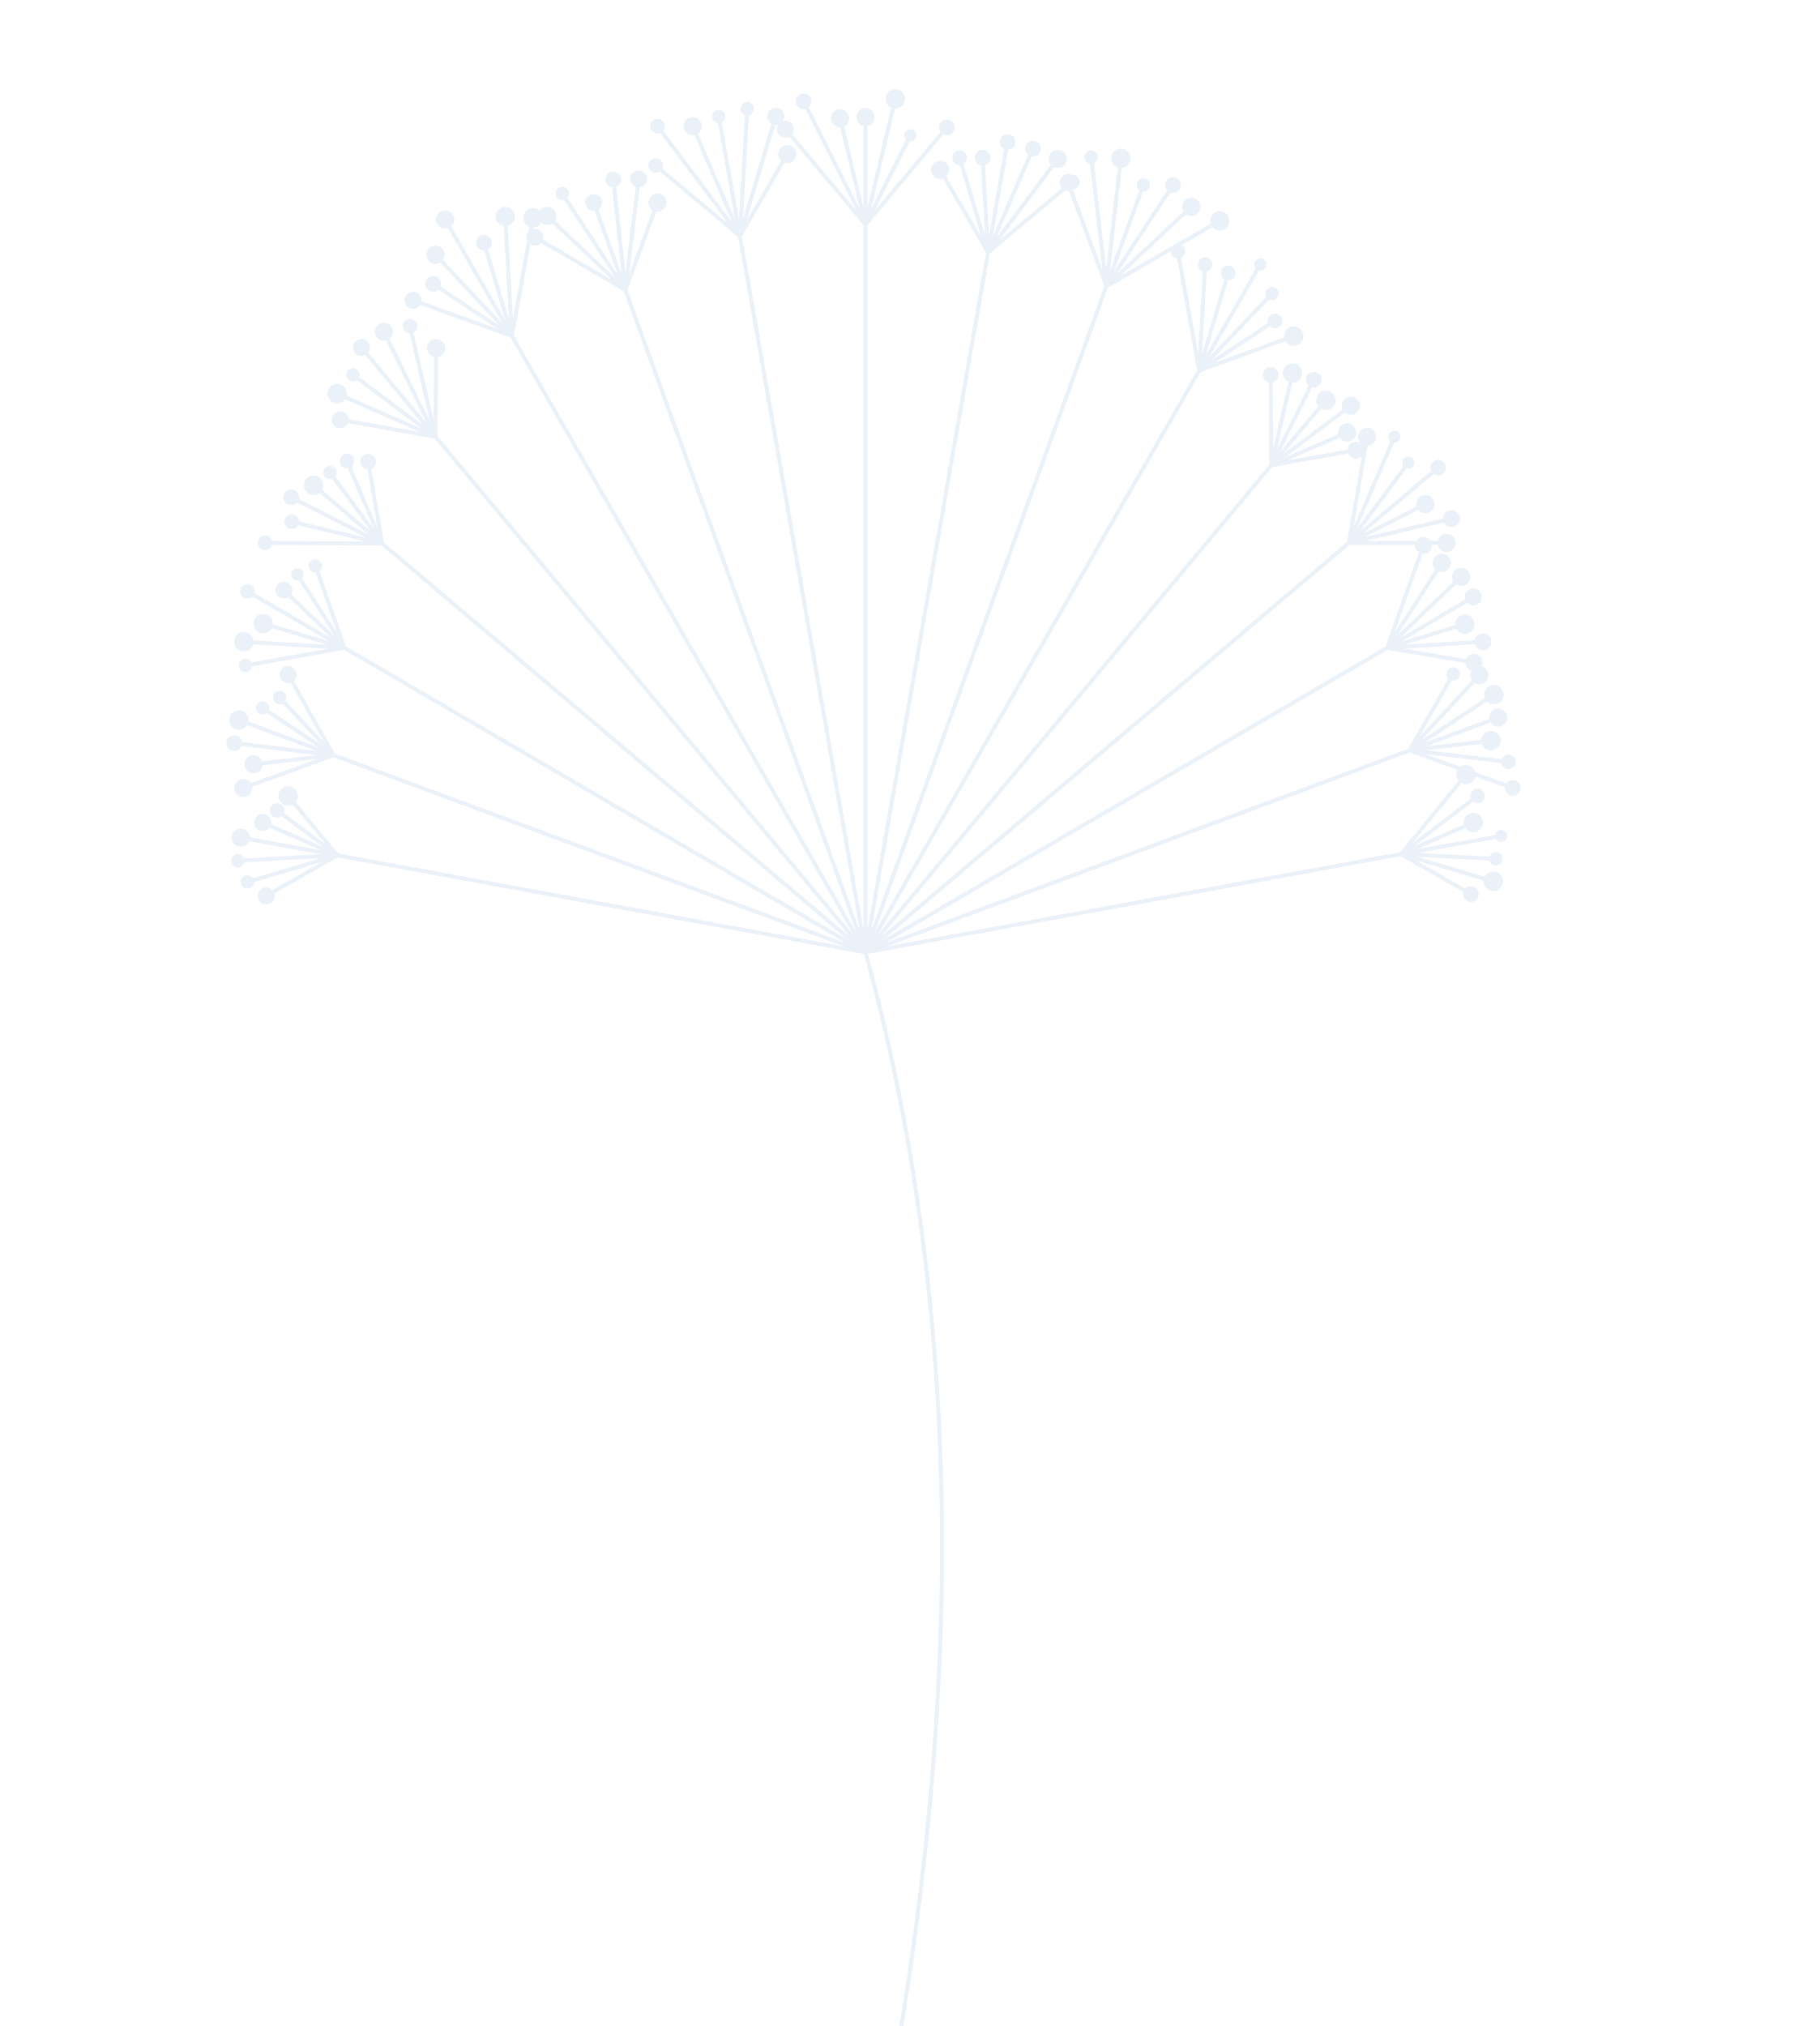
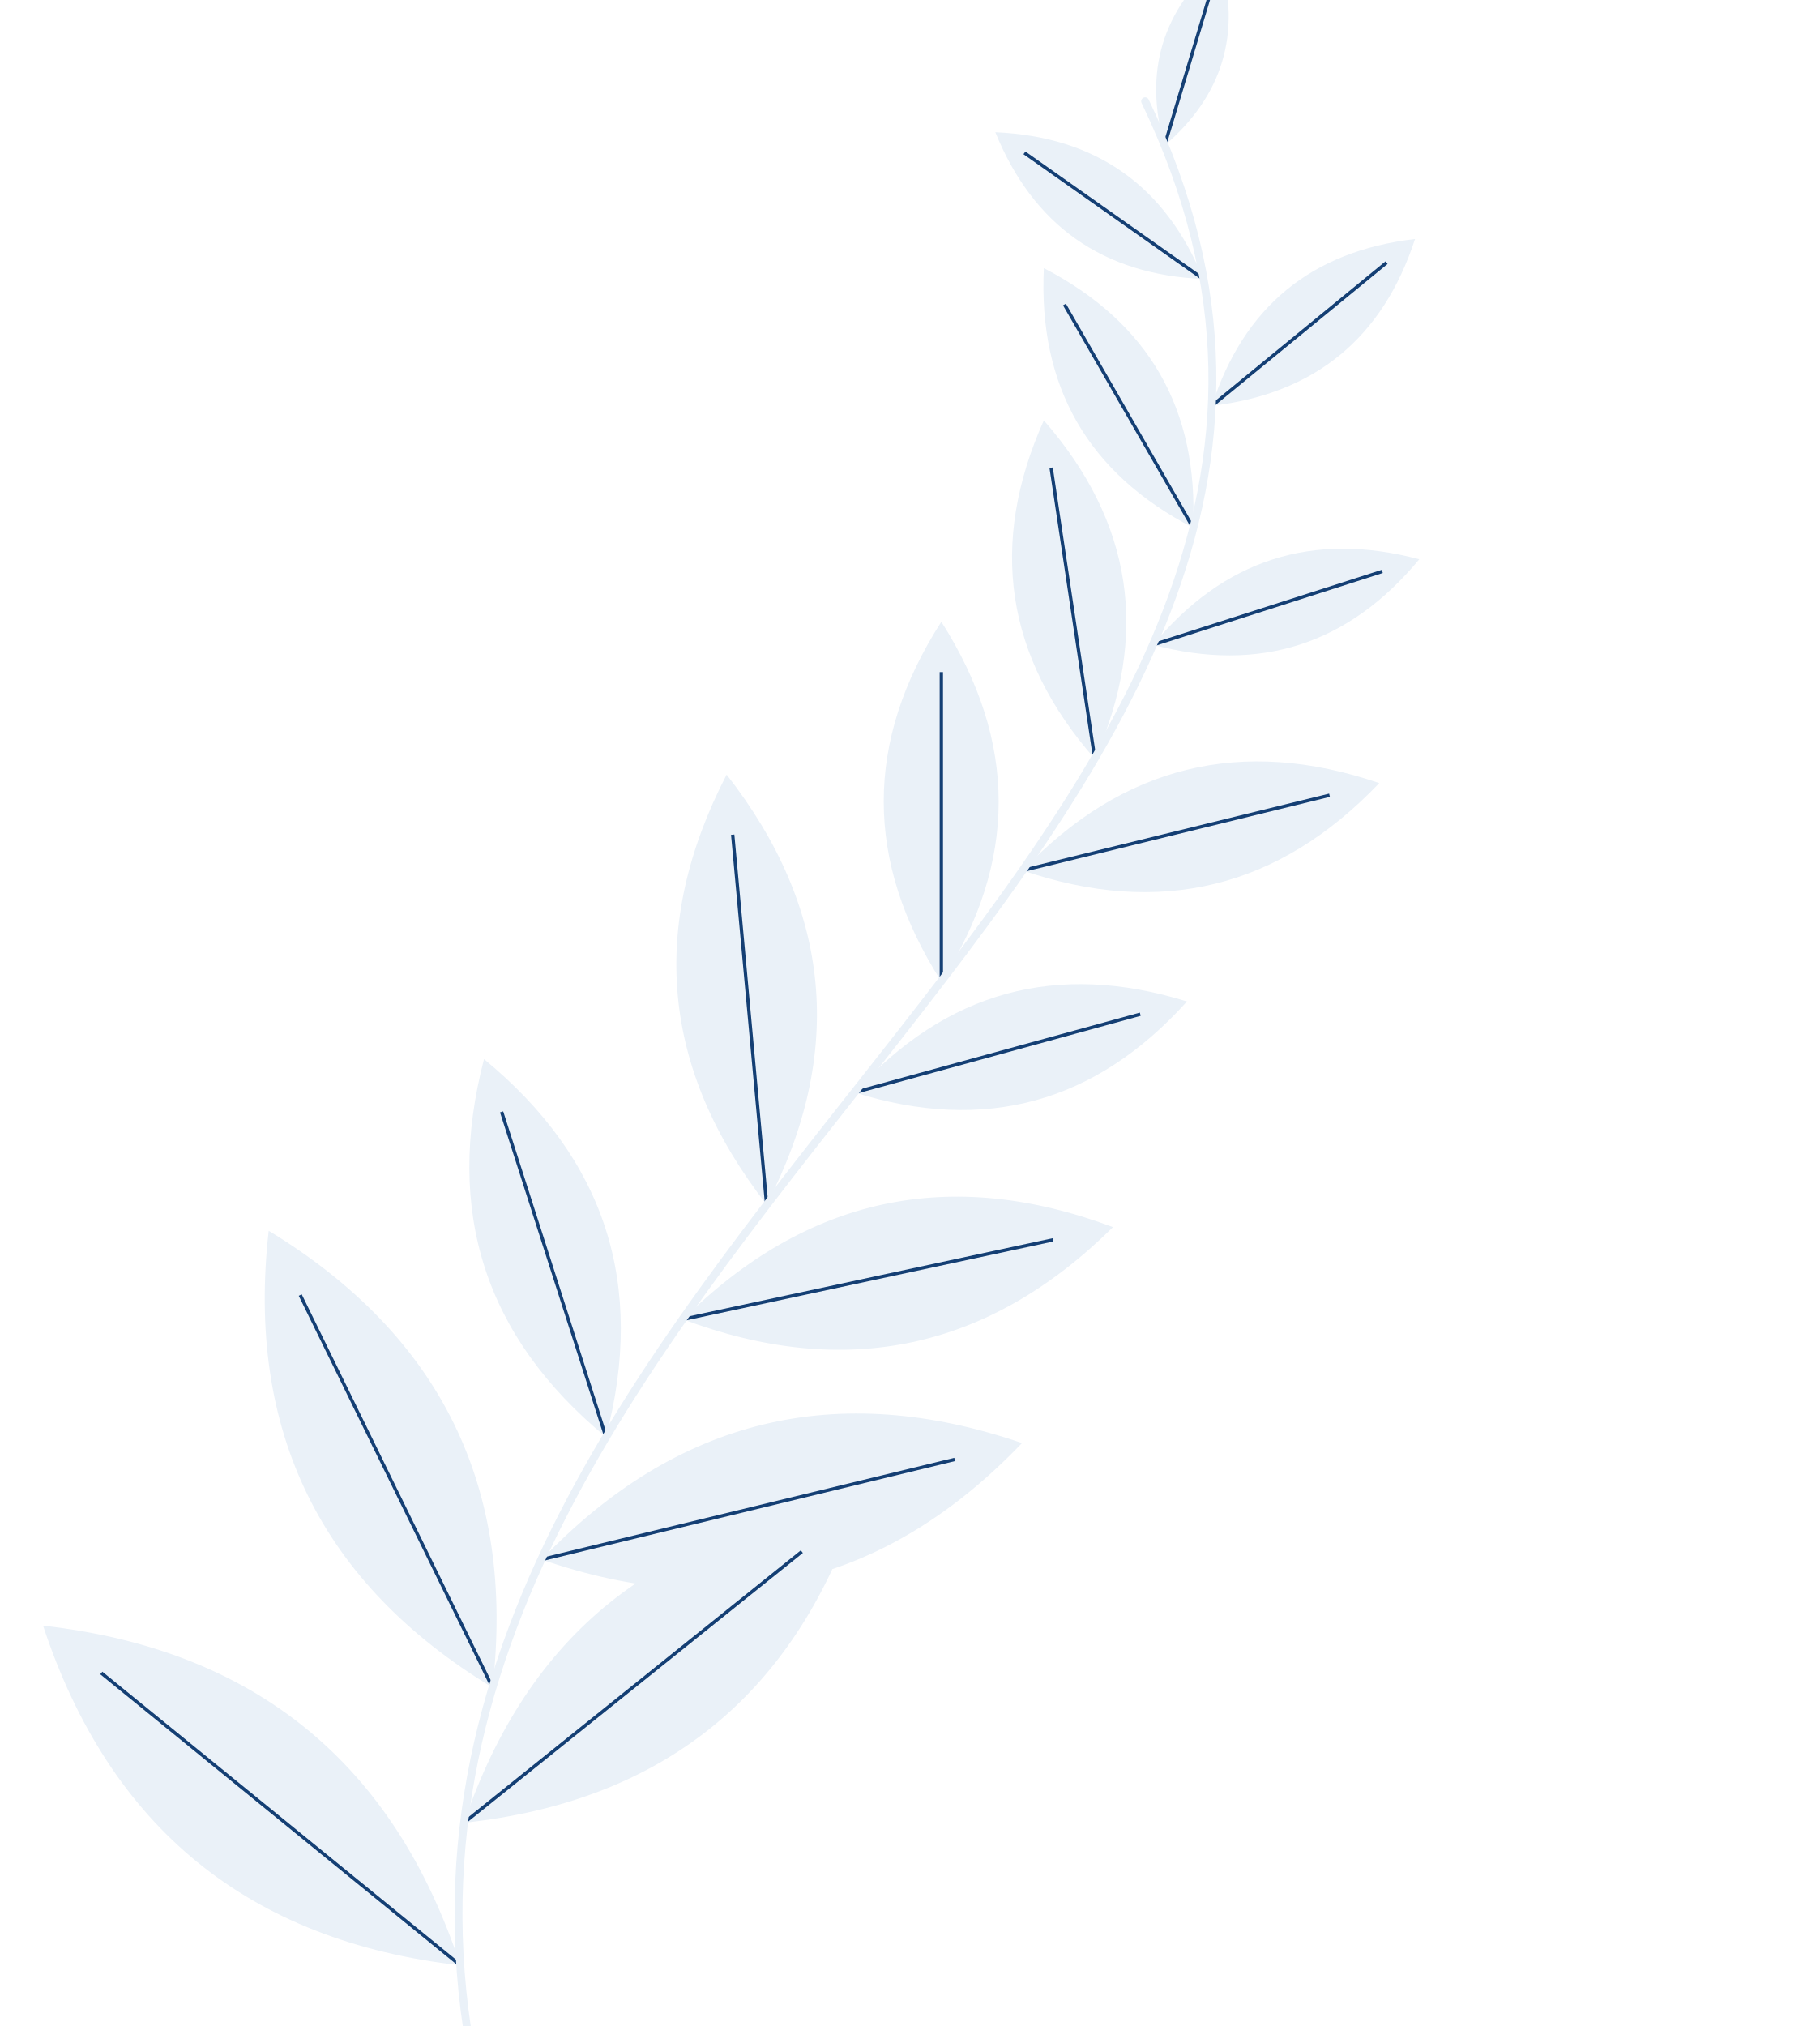
<svg xmlns="http://www.w3.org/2000/svg" viewBox="0 0 300 334">
-   <path d="M146.9 344.0 Q165.6 240.5 142.7 157.0M142.7 157.0L55.6 141.0M55.6 141.0L43.9 147.7M55.6 141.0L40.8 145.4M55.6 141.0L39.2 141.9M55.6 141.0L39.7 138.1M55.6 141.0L43.3 135.6M55.6 141.0L45.7 133.6M55.6 141.0L47.5 131.2M142.7 157.0L55.0 124.5M55.0 124.5L40.1 129.9M55.0 124.5L41.8 126.0M55.0 124.5L38.6 122.5M55.0 124.5L39.4 118.7M55.0 124.5L43.3 116.7M55.0 124.5L46.1 115.0M55.0 124.5L47.5 111.2M142.7 157.0L56.8 106.8M56.8 106.8L40.5 109.7M56.8 106.8L40.2 105.8M56.8 106.8L43.4 102.8M56.8 106.8L40.8 97.5M56.8 106.8L46.8 97.3M56.8 106.8L49.0 94.7M56.8 106.8L52.0 93.3M142.7 157.0L63.0 89.6M63.0 89.6L43.7 89.5M63.0 89.6L48.1 86.0M63.0 89.6L48.0 82.0M63.0 89.6L51.7 80.0M63.0 89.6L54.4 77.9M63.0 89.6L57.2 76.0M63.0 89.6L60.7 76.1M142.7 157.0L71.8 72.0M71.8 72.0L56.1 69.2M71.8 72.0L55.6 64.9M71.8 72.0L58.2 61.8M71.8 72.0L59.6 57.3M71.8 72.0L63.3 54.7M71.8 72.0L67.6 53.8M71.8 72.0L71.9 57.4M142.7 157.0L84.4 55.4M84.4 55.4L68.1 49.5M84.4 55.4L71.4 46.8M84.4 55.4L71.8 42.0M84.4 55.4L73.4 36.2M84.4 55.4L79.8 40.0M84.4 55.4L83.3 35.7M84.4 55.4L87.9 35.9M142.7 157.0L103.1 47.8M103.1 47.8L88.2 39.1M103.1 47.8L90.2 35.6M103.1 47.8L92.7 31.9M103.1 47.8L97.9 33.4M103.1 47.8L101.1 29.6M103.1 47.8L105.3 29.5M103.1 47.8L108.4 33.4M142.7 157.0L122.0 38.9M122.0 38.9L108.1 27.3M122.0 38.9L108.4 20.8M122.0 38.9L114.2 20.8M122.0 38.9L118.5 19.2M122.0 38.9L123.2 17.9M122.0 38.9L127.9 19.2M122.0 38.9L129.8 25.4M142.7 157.0L142.7 37.0M142.7 37.0L129.5 21.3M142.7 37.0L132.5 16.7M142.7 37.0L138.5 19.5M142.7 37.0L142.7 19.3M142.7 37.0L147.6 16.3M142.7 37.0L150.1 22.3M142.7 37.0L156.1 21.0M142.7 157.0L162.9 41.6M162.9 41.6L155.0 28.0M162.9 41.6L158.2 26.0M162.9 41.6L162.0 26.0M162.9 41.6L166.1 23.4M162.9 41.6L170.3 24.5M162.9 41.6L174.4 26.2M162.9 41.6L176.8 30.0M142.7 157.0L182.4 47.2M182.4 47.2L176.1 30.1M182.4 47.2L179.9 25.9M182.4 47.2L184.8 26.1M182.4 47.2L188.5 30.5M182.4 47.2L193.4 30.5M182.4 47.2L196.4 34.1M182.4 47.2L201.1 36.4M142.7 157.0L197.7 61.1M197.7 61.1L194.2 41.4M197.7 61.1L198.7 43.6M197.7 61.1L202.5 45.0M197.7 61.1L207.8 43.6M197.7 61.1L209.7 48.4M197.7 61.1L210.2 52.9M197.7 61.1L213.3 55.4M142.7 157.0L209.6 76.7M209.6 76.7L209.5 61.8M209.6 76.7L213.1 61.5M209.6 76.7L216.6 62.6M209.6 76.7L218.6 66.0M209.6 76.7L222.7 66.9M209.6 76.7L222.1 71.3M209.6 76.7L223.6 74.2M142.7 157.0L222.4 89.5M222.4 89.5L225.4 72.0M222.4 89.5L229.9 72.0M222.4 89.5L232.2 76.3M222.4 89.5L237.1 77.1M222.4 89.5L235.0 83.1M222.4 89.5L239.3 85.5M222.4 89.5L238.5 89.5M142.7 157.0L228.7 106.8M228.7 106.8L234.7 89.9M228.7 106.8L237.7 92.8M228.7 106.8L240.9 95.1M228.7 106.8L242.9 98.4M228.7 106.8L241.5 102.9M228.7 106.8L244.5 105.8M228.7 106.8L243.0 109.2M142.7 157.0L232.4 123.7M232.4 123.7L239.6 111.1M232.4 123.7L243.9 111.3M232.4 123.7L246.3 114.5M232.4 123.7L247.0 118.3M232.4 123.7L245.8 122.1M232.4 123.7L248.7 125.6M232.4 123.7L249.4 129.9M142.7 157.0L231.0 140.8M231.0 140.8L241.7 127.7M231.0 140.8L243.6 131.2M231.0 140.8L242.9 135.6M231.0 140.8L247.5 137.8M231.0 140.8L246.6 141.6M231.0 140.8L246.2 145.3M231.0 140.8L242.5 147.4" fill="none" stroke="#eaf1f8" stroke-width="0.65" stroke-linecap="round" />
-   <g fill="#eaf1f8">
-     <circle cx="43.9" cy="147.7" r="1.4" />
-     <circle cx="40.8" cy="145.4" r="1.1" />
-     <circle cx="39.2" cy="141.9" r="1.1" />
-     <circle cx="39.7" cy="138.1" r="1.5" />
-     <circle cx="43.3" cy="135.6" r="1.4" />
-     <circle cx="45.7" cy="133.6" r="1.2" />
-     <circle cx="47.5" cy="131.2" r="1.6" />
-     <circle cx="40.1" cy="129.9" r="1.5" />
-     <circle cx="41.8" cy="126.0" r="1.5" />
-     <circle cx="38.6" cy="122.5" r="1.3" />
-     <circle cx="39.4" cy="118.7" r="1.6" />
-     <circle cx="43.3" cy="116.7" r="1.1" />
-     <circle cx="46.1" cy="115.0" r="1.1" />
-     <circle cx="47.5" cy="111.2" r="1.4" />
-     <circle cx="40.5" cy="109.7" r="1.1" />
-     <circle cx="40.2" cy="105.8" r="1.6" />
-     <circle cx="43.4" cy="102.8" r="1.6" />
-     <circle cx="40.8" cy="97.5" r="1.2" />
-     <circle cx="46.8" cy="97.3" r="1.4" />
-     <circle cx="49.0" cy="94.7" r="1.0" />
-     <circle cx="52.0" cy="93.3" r="1.1" />
-     <circle cx="43.7" cy="89.5" r="1.2" />
-     <circle cx="48.1" cy="86.0" r="1.2" />
-     <circle cx="48.0" cy="82.0" r="1.3" />
-     <circle cx="51.7" cy="80.0" r="1.6" />
-     <circle cx="54.4" cy="77.9" r="1.1" />
-     <circle cx="57.2" cy="76.0" r="1.2" />
-     <circle cx="60.7" cy="76.1" r="1.3" />
-     <circle cx="56.1" cy="69.2" r="1.4" />
-     <circle cx="55.6" cy="64.9" r="1.6" />
-     <circle cx="58.2" cy="61.8" r="1.1" />
-     <circle cx="59.6" cy="57.3" r="1.4" />
-     <circle cx="63.3" cy="54.7" r="1.5" />
-     <circle cx="67.6" cy="53.8" r="1.2" />
-     <circle cx="71.9" cy="57.4" r="1.5" />
-     <circle cx="68.1" cy="49.5" r="1.4" />
-     <circle cx="71.4" cy="46.8" r="1.3" />
-     <circle cx="71.8" cy="42.0" r="1.5" />
-     <circle cx="73.4" cy="36.2" r="1.5" />
-     <circle cx="79.8" cy="40.0" r="1.3" />
-     <circle cx="83.3" cy="35.7" r="1.6" />
-     <circle cx="87.9" cy="35.9" r="1.6" />
-     <circle cx="88.2" cy="39.1" r="1.4" />
-     <circle cx="90.2" cy="35.6" r="1.5" />
-     <circle cx="92.7" cy="31.9" r="1.1" />
-     <circle cx="97.9" cy="33.4" r="1.4" />
-     <circle cx="101.1" cy="29.6" r="1.3" />
-     <circle cx="105.3" cy="29.5" r="1.4" />
-     <circle cx="108.4" cy="33.4" r="1.5" />
-     <circle cx="108.1" cy="27.3" r="1.2" />
-     <circle cx="108.4" cy="20.8" r="1.2" />
-     <circle cx="114.2" cy="20.8" r="1.5" />
-     <circle cx="118.5" cy="19.2" r="1.1" />
-     <circle cx="123.2" cy="17.9" r="1.1" />
-     <circle cx="127.9" cy="19.2" r="1.4" />
-     <circle cx="129.8" cy="25.4" r="1.5" />
-     <circle cx="129.5" cy="21.3" r="1.4" />
-     <circle cx="132.5" cy="16.7" r="1.3" />
-     <circle cx="138.5" cy="19.5" r="1.5" />
-     <circle cx="142.7" cy="19.3" r="1.5" />
-     <circle cx="147.6" cy="16.3" r="1.6" />
-     <circle cx="150.1" cy="22.3" r="1.0" />
-     <circle cx="156.1" cy="21.0" r="1.3" />
-     <circle cx="155.0" cy="28.0" r="1.5" />
-     <circle cx="158.2" cy="26.0" r="1.2" />
-     <circle cx="162.0" cy="26.0" r="1.3" />
-     <circle cx="166.1" cy="23.4" r="1.3" />
-     <circle cx="170.3" cy="24.5" r="1.3" />
-     <circle cx="174.4" cy="26.2" r="1.5" />
-     <circle cx="176.8" cy="30.0" r="1.2" />
-     <circle cx="176.1" cy="30.1" r="1.4" />
-     <circle cx="179.9" cy="25.9" r="1.1" />
-     <circle cx="184.8" cy="26.1" r="1.6" />
-     <circle cx="188.5" cy="30.5" r="1.1" />
-     <circle cx="193.4" cy="30.5" r="1.3" />
-     <circle cx="196.4" cy="34.1" r="1.5" />
-     <circle cx="201.1" cy="36.4" r="1.6" />
-     <circle cx="194.2" cy="41.4" r="1.2" />
-     <circle cx="198.7" cy="43.6" r="1.2" />
-     <circle cx="202.5" cy="45.0" r="1.2" />
-     <circle cx="207.8" cy="43.6" r="1.0" />
-     <circle cx="209.7" cy="48.4" r="1.1" />
-     <circle cx="210.2" cy="52.9" r="1.2" />
-     <circle cx="213.3" cy="55.4" r="1.6" />
-     <circle cx="209.5" cy="61.8" r="1.3" />
-     <circle cx="213.1" cy="61.5" r="1.6" />
-     <circle cx="216.6" cy="62.6" r="1.3" />
-     <circle cx="218.6" cy="66.0" r="1.6" />
-     <circle cx="222.7" cy="66.9" r="1.5" />
-     <circle cx="222.1" cy="71.3" r="1.5" />
-     <circle cx="223.6" cy="74.2" r="1.4" />
-     <circle cx="225.4" cy="72.0" r="1.5" />
-     <circle cx="229.9" cy="72.0" r="1.0" />
-     <circle cx="232.2" cy="76.3" r="1.0" />
-     <circle cx="237.1" cy="77.1" r="1.3" />
-     <circle cx="235.0" cy="83.1" r="1.5" />
-     <circle cx="239.3" cy="85.5" r="1.4" />
-     <circle cx="238.5" cy="89.5" r="1.5" />
-     <circle cx="234.7" cy="89.9" r="1.4" />
-     <circle cx="237.7" cy="92.8" r="1.5" />
-     <circle cx="240.9" cy="95.1" r="1.5" />
-     <circle cx="242.9" cy="98.4" r="1.4" />
-     <circle cx="241.5" cy="102.9" r="1.6" />
-     <circle cx="244.5" cy="105.8" r="1.4" />
-     <circle cx="243.0" cy="109.2" r="1.4" />
-     <circle cx="239.6" cy="111.1" r="1.1" />
-     <circle cx="243.9" cy="111.3" r="1.5" />
-     <circle cx="246.3" cy="114.5" r="1.6" />
-     <circle cx="247.0" cy="118.3" r="1.5" />
-     <circle cx="245.8" cy="122.1" r="1.6" />
-     <circle cx="248.7" cy="125.6" r="1.2" />
-     <circle cx="249.4" cy="129.9" r="1.3" />
-     <circle cx="241.7" cy="127.7" r="1.6" />
-     <circle cx="243.6" cy="131.2" r="1.2" />
-     <circle cx="242.9" cy="135.6" r="1.6" />
-     <circle cx="247.5" cy="137.8" r="1.0" />
-     <circle cx="246.6" cy="141.6" r="1.1" />
-     <circle cx="246.2" cy="145.3" r="1.6" />
-     <circle cx="242.5" cy="147.4" r="1.3" />
-   </g>
+   <path d="M75.9 324.0Q59.4 273.9 7.1 268.0Q23.6 318.0 75.9 324.0ZM76.5 300.5Q125.5 295.2 141.3 248.5Q92.3 253.8 76.5 300.5ZM81.2 278.2Q86.9 228.8 44.3 202.9Q38.7 252.4 81.2 278.2ZM89.3 257.1Q135.0 272.9 168.5 237.9Q122.7 222.2 89.3 257.1ZM99.9 236.9Q109.8 199.3 79.8 174.6Q70.0 212.2 99.9 236.9ZM112.6 217.5Q152.9 232.6 183.5 202.3Q143.2 187.2 112.6 217.5ZM126.4 198.6Q145.8 161.0 119.8 127.7Q100.4 165.2 126.4 198.6ZM140.9 180.1Q173.1 190.2 195.7 165.1Q163.5 155.1 140.9 180.1ZM155.2 161.8Q174.1 132.2 155.2 102.5Q136.2 132.1 155.2 161.8ZM168.6 143.5Q202.6 155.1 227.4 129.1Q193.4 117.5 168.6 143.5ZM180.5 125.1Q194.1 94.5 172.1 69.3Q158.4 99.9 180.5 125.1ZM190.1 106.3Q216.5 113.3 234.0 92.2Q207.6 85.2 190.1 106.3ZM196.7 87.0Q198.1 57.7 172.1 44.2Q170.7 73.5 196.7 87.0ZM199.8 66.9Q225.3 63.9 233.3 39.4Q207.7 42.4 199.8 66.9ZM198.4 46.0Q189.0 22.9 164.1 21.8Q173.5 44.9 198.4 46.0ZM192.0 24.0Q206.4 11.6 201.2 -6.6Q186.8 5.8 192.0 24.0Z" fill="#eaf1f8" />
+   <path d="M75.9 324.0L16.7 275.8M76.5 300.5L132.2 255.8M81.2 278.2L49.5 213.5M89.3 257.1L157.4 240.6M99.9 236.9L82.7 183.3M112.6 217.5L173.6 204.4M126.4 198.6L120.8 137.6M140.9 180.1L188.0 167.2M155.2 161.8L155.2 110.8M168.6 143.5L219.2 131.1M180.5 125.1L173.3 77.1M190.1 106.3L227.9 94.2M196.7 87.0L175.5 50.2M199.8 66.9L228.6 43.3M198.4 46.0L168.9 25.2M192.0 24.0L199.9 -2.3" fill="none" stroke="#143f74" stroke-width="0.55" />
+   <path d="M78.8 344.0C48.2 207.1 248.2 140.3 188.8 16.7" fill="none" stroke="#eaf1f8" stroke-width="1.30" stroke-linecap="round" />
</svg>
